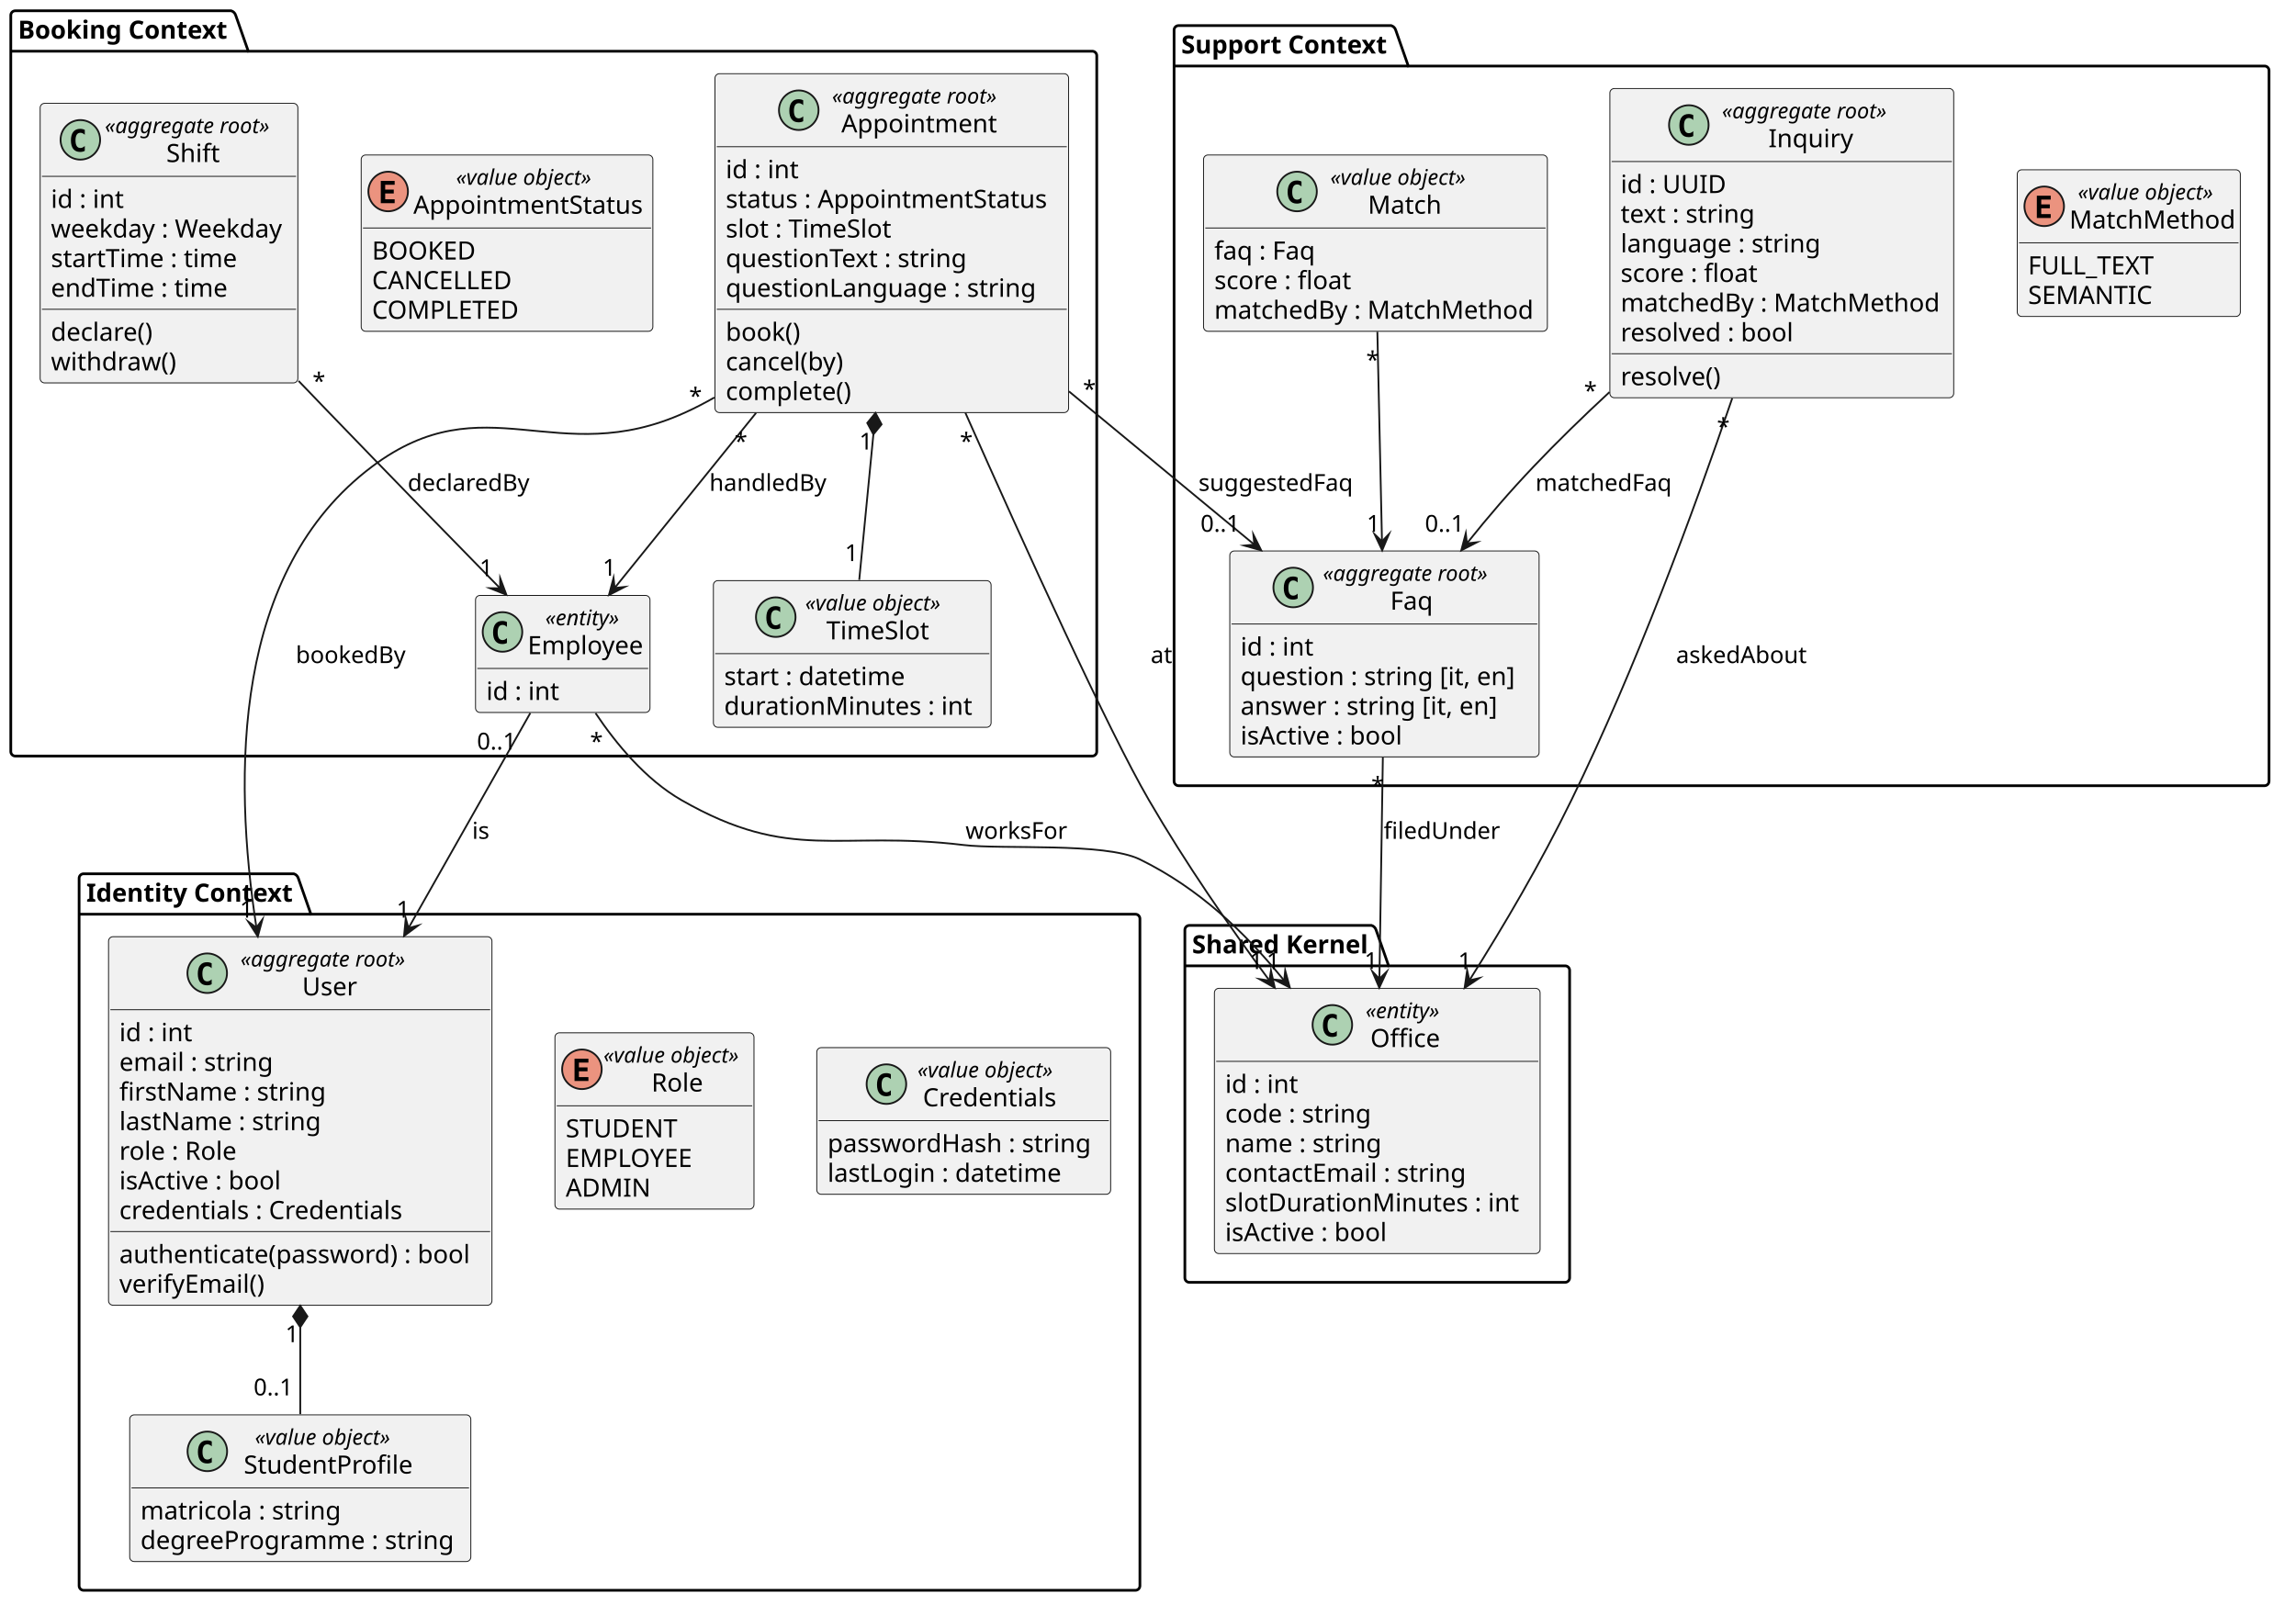
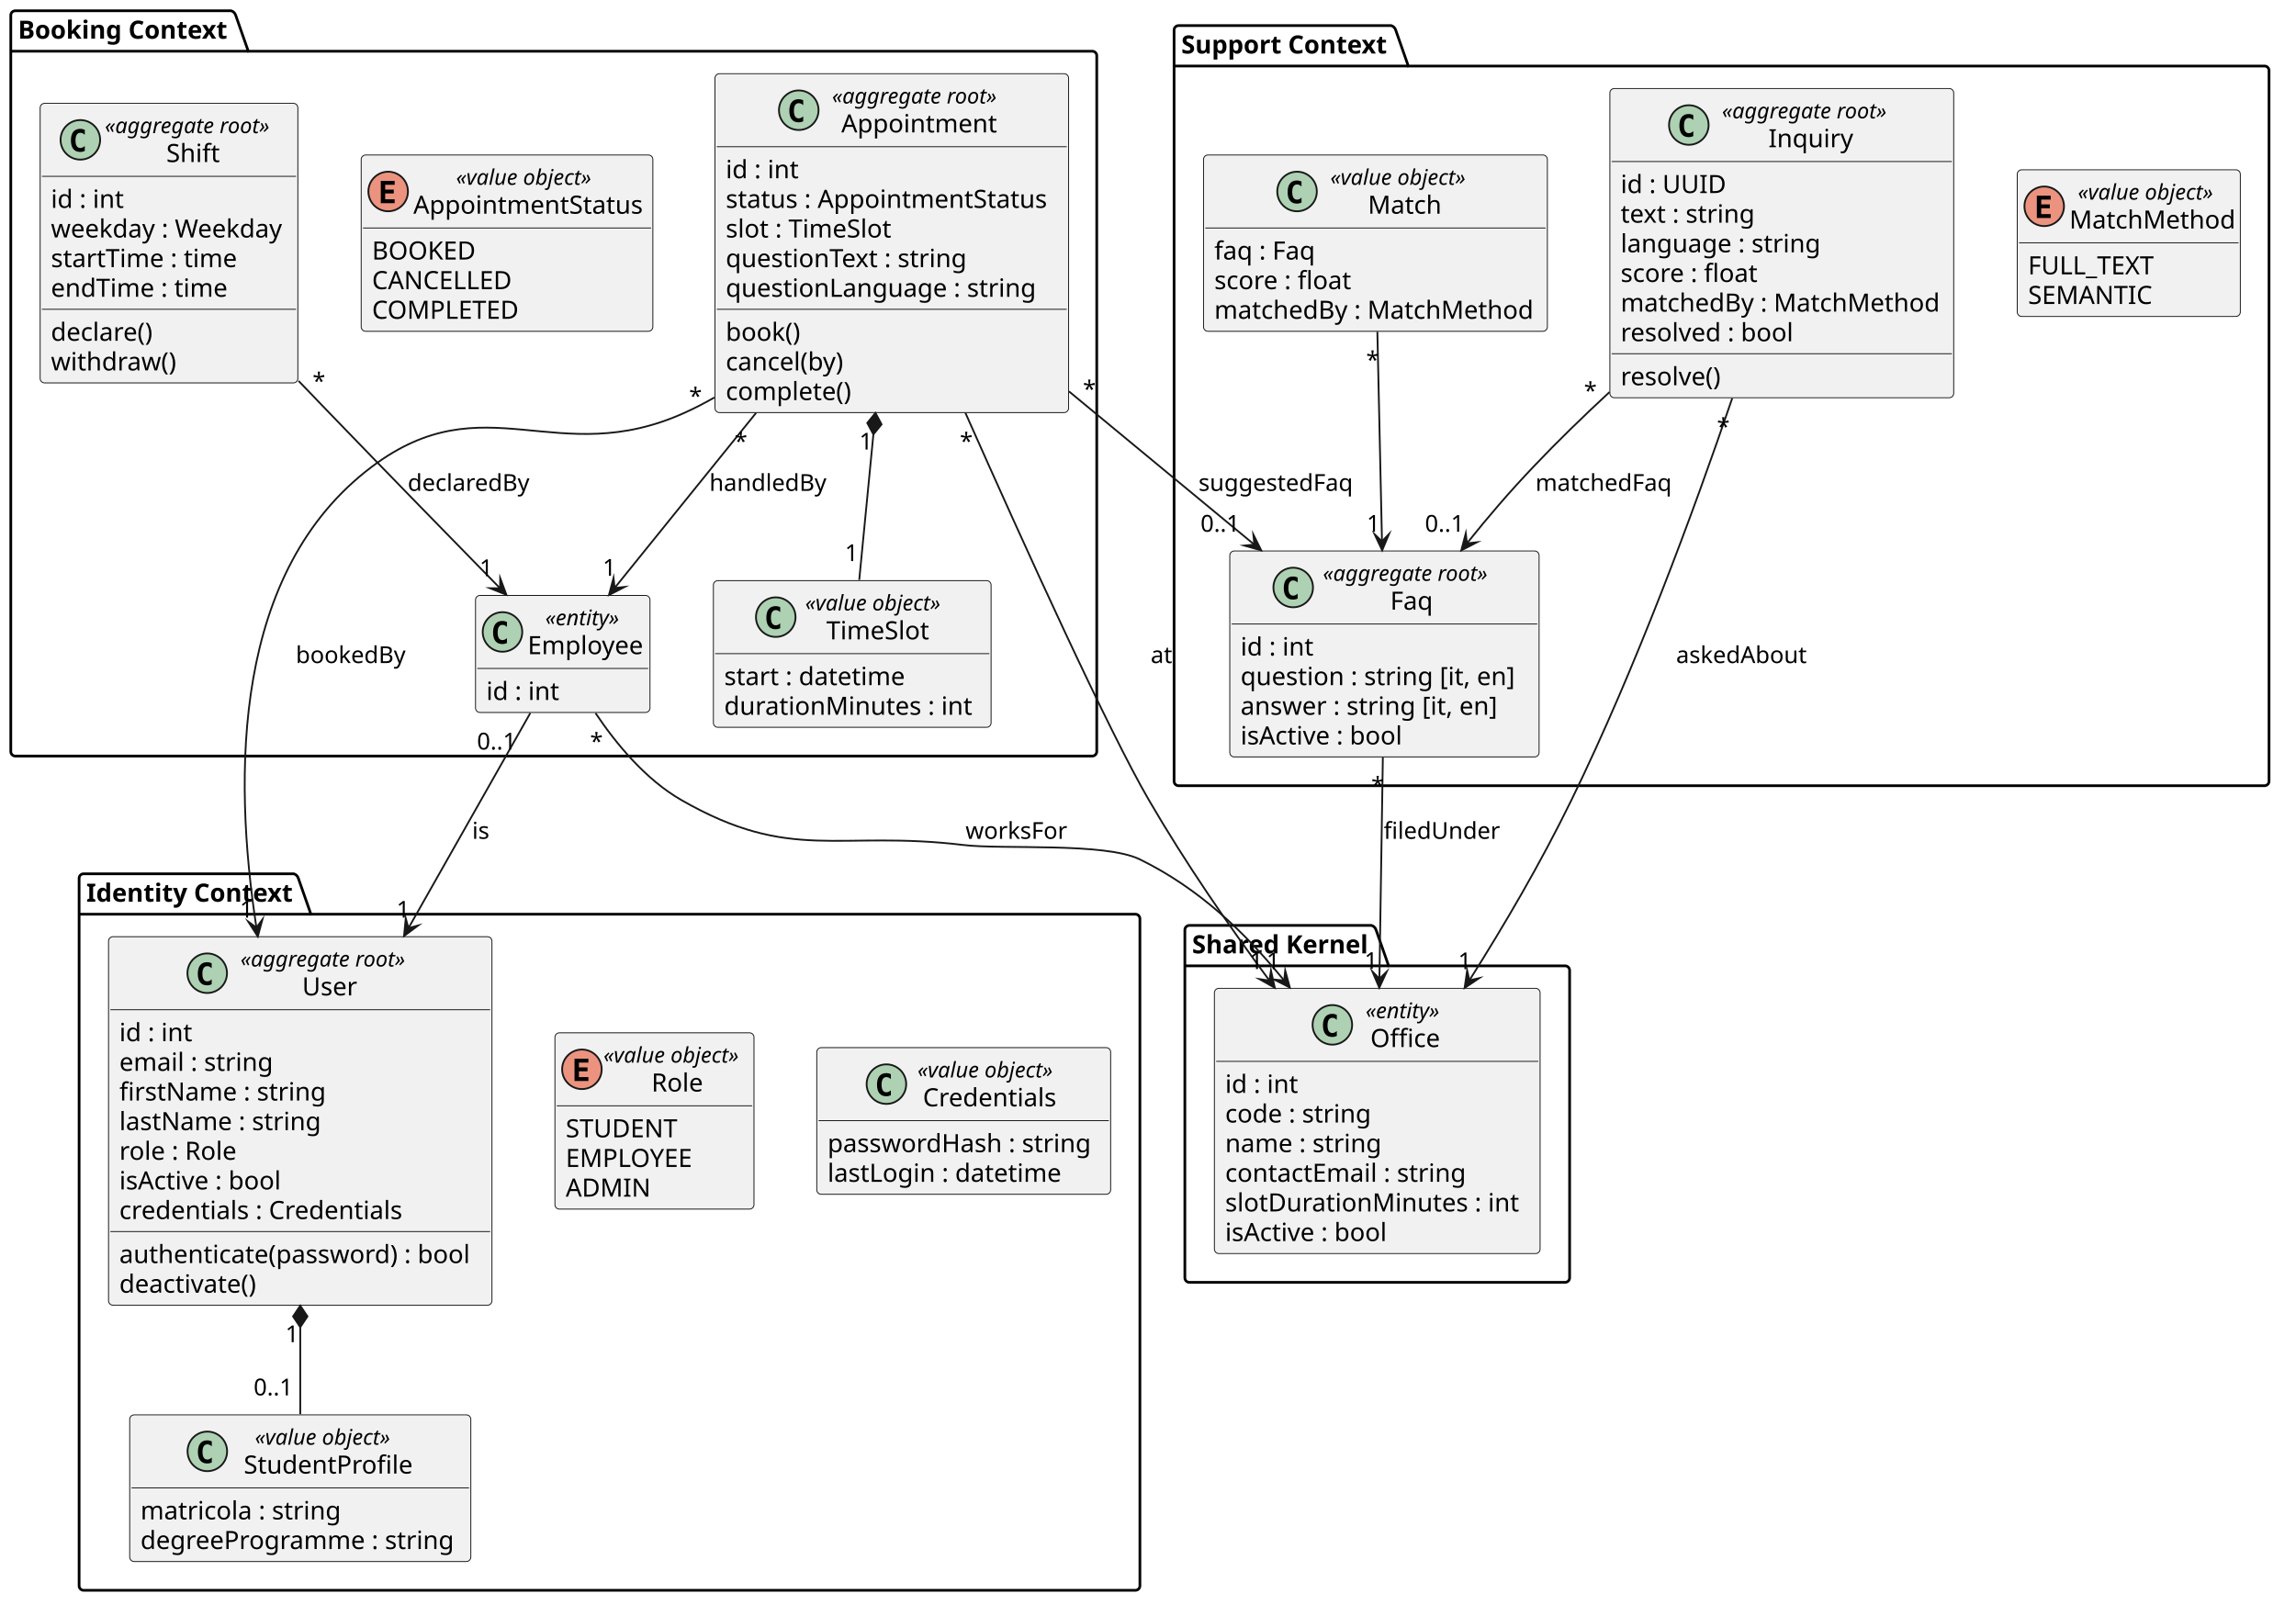
<svg xmlns="http://www.w3.org/2000/svg" version="1.1" data-diagram-type="CLASS" style="width:1277px;height:899px;background:#FFFFFF;" width="1277px" height="899px" viewBox="0 0 1277 899" zoomAndPan="magnify" preserveAspectRatio="none" contentStyleType="text/css">
  <defs />
  <g font-family="sans-serif" lengthAdjust="spacing">
    <g class="cluster" data-qualified-name="Identity Context" id="ent0001" data-source-line="4">
      <path d="M46.5,486.1 L163.424,486.1 A3.75,3.75 0 0 1 165.924,488.6 L172.924,508.588 L631.5,508.588 A2.5,2.5 0 0 1 634,511.088 L634,882.21 A2.5,2.5 0 0 1 631.5,884.71 L46.5,884.71 A2.5,2.5 0 0 1 44,882.21 L44,488.6 A2.5,2.5 0 0 1 46.5,486.1" style="stroke:#000;stroke-width:1.5;" fill="none" />
      <line x1="44" y1="508.588" x2="172.924" y2="508.588" style="stroke:#000;stroke-width:1.5;" />
      <text x="48" y="501.635" fill="#000" font-size="14" textLength="115.924" font-weight="700">Identity Context</text>
    </g>
    <g class="cluster" data-qualified-name="Shared Kernel" id="ent0006" data-source-line="34">
      <path d="M661.5,514.83 L762.838,514.83 A3.75,3.75 0 0 1 765.338,517.33 L772.338,537.318 L870.5,537.318 A2.5,2.5 0 0 1 873,539.818 L873,710.88 A2.5,2.5 0 0 1 870.5,713.38 L661.5,713.38 A2.5,2.5 0 0 1 659,710.88 L659,517.33 A2.5,2.5 0 0 1 661.5,514.83" style="stroke:#000;stroke-width:1.5;" fill="none" />
      <line x1="659" y1="537.318" x2="772.338" y2="537.318" style="stroke:#000;stroke-width:1.5;" />
      <text x="663" y="530.365" fill="#000" font-size="14" textLength="100.338" font-weight="700">Shared Kernel</text>
    </g>
    <g class="cluster" data-qualified-name="Booking Context" id="ent0008" data-source-line="45">
      <path d="M8.5,6 L128.589,6 A3.75,3.75 0 0 1 131.089,8.5 L138.089,28.488 L607.5,28.488 A2.5,2.5 0 0 1 610,30.988 L610,418.11 A2.5,2.5 0 0 1 607.5,420.61 L8.5,420.61 A2.5,2.5 0 0 1 6,418.11 L6,8.5 A2.5,2.5 0 0 1 8.5,6" style="stroke:#000;stroke-width:1.5;" fill="none" />
      <line x1="6" y1="28.488" x2="138.089" y2="28.488" style="stroke:#000;stroke-width:1.5;" />
      <text x="10" y="21.535" fill="#000" font-size="14" textLength="119.089" font-weight="700">Booking Context</text>
    </g>
    <g class="cluster" data-qualified-name="Support Context" id="ent0014" data-source-line="82">
      <path d="M655.5,14.24 L773.771,14.24 A3.75,3.75 0 0 1 776.271,16.74 L783.271,36.728 L1259.5,36.728 A2.5,2.5 0 0 1 1262,39.228 L1262,434.6 A2.5,2.5 0 0 1 1259.5,437.1 L655.5,437.1 A2.5,2.5 0 0 1 653,434.6 L653,16.74 A2.5,2.5 0 0 1 655.5,14.24" style="stroke:#000;stroke-width:1.5;" fill="none" />
      <line x1="653" y1="36.728" x2="783.271" y2="36.728" style="stroke:#000;stroke-width:1.5;" />
      <text x="657" y="29.775" fill="#000" font-size="14" textLength="117.271" font-weight="700">Support Context</text>
    </g>
    <g class="entity" data-qualified-name="Identity Context.User" id="ent0002" data-source-line="5">
      <rect x="60.37" y="521.1" width="213.25" height="205.016" fill="#F1F1F1" style="stroke:#181818;stroke-width:0.5;" rx="2.5" ry="2.5" />
      <ellipse cx="115.254" cy="541.411" rx="11" ry="11" fill="#ADD1B2" style="stroke:#181818;stroke-width:1;" />
      <path d="M117.727,547.554 Q117.146,547.852 116.507,548.002 Q115.868,548.151 115.162,548.151 Q112.655,548.151 111.335,546.499 Q110.016,544.848 110.016,541.726 Q110.016,538.597 111.335,536.945 Q112.655,535.293 115.162,535.293 Q115.868,535.293 116.515,535.443 Q117.162,535.592 117.727,535.891 L117.727,538.614 Q117.096,538.033 116.503,537.763 Q115.909,537.493 115.278,537.493 Q113.933,537.493 113.249,538.56 Q112.564,539.626 112.564,541.726 Q112.564,543.818 113.249,544.885 Q113.933,545.952 115.278,545.952 Q115.909,545.952 116.503,545.682 Q117.096,545.412 117.727,544.831 Z " fill="#000" />
      <text x="133.754" y="537.702" fill="#000" font-size="12" textLength="98.982" font-style="italic">«aggregate root»</text>
      <text x="168.062" y="553.768" fill="#000" font-size="14" textLength="30.365">User</text>
      <line x1="61.37" y1="561.721" x2="272.62" y2="561.721" style="stroke:#181818;stroke-width:0.5;" />
      <text x="66.37" y="579.256" fill="#000" font-size="14" textLength="44.119">id : int</text>
      <text x="66.37" y="595.745" fill="#000" font-size="14" textLength="89.551">email : string</text>
      <text x="66.37" y="612.233" fill="#000" font-size="14" textLength="119.096">firstName : string</text>
      <text x="66.37" y="628.721" fill="#000" font-size="14" textLength="115.951">lastName : string</text>
      <text x="66.37" y="645.209" fill="#000" font-size="14" textLength="68.763">role : Role</text>
      <text x="66.37" y="661.698" fill="#000" font-size="14" textLength="95.689">isActive : bool</text>
      <text x="66.37" y="678.186" fill="#000" font-size="14" textLength="164.199">credentials : Credentials</text>
      <line x1="61.37" y1="685.139" x2="272.62" y2="685.139" style="stroke:#181818;stroke-width:0.5;" />
      <text x="66.37" y="702.674" fill="#000" font-size="14" textLength="201.25">authenticate(password) : bool</text>
-       <text x="66.37" y="719.163" fill="#000" font-size="14" textLength="82.872">verifyEmail()</text>
+       <text x="66.37" y="719.163" fill="#000" font-size="14" textLength="77.916">deactivate()</text>
    </g>
    <g class="entity" data-qualified-name="Identity Context.Role" id="ent0003" data-source-line="17">
      <rect x="308.65" y="574.56" width="110.705" height="98.086" fill="#F1F1F1" style="stroke:#181818;stroke-width:0.5;" rx="2.5" ry="2.5" />
      <ellipse cx="323.65" cy="594.871" rx="11" ry="11" fill="#EB937F" style="stroke:#181818;stroke-width:1;" />
      <path d="M327.264,601.371 L319.545,601.371 L319.545,588.977 L327.264,588.977 L327.264,591.136 L321.993,591.136 L321.993,593.809 L326.766,593.809 L326.766,595.967 L321.993,595.967 L321.993,599.212 L327.264,599.212 Z " fill="#000" />
      <text x="335.65" y="591.162" fill="#000" font-size="12" textLength="82.705" font-style="italic">«value object»</text>
      <text x="362.353" y="607.228" fill="#000" font-size="14" textLength="29.299">Role</text>
      <line x1="309.65" y1="615.181" x2="418.355" y2="615.181" style="stroke:#181818;stroke-width:0.5;" />
      <text x="314.65" y="632.716" fill="#000" font-size="14" textLength="63.362">STUDENT</text>
      <text x="314.65" y="649.205" fill="#000" font-size="14" textLength="69.624">EMPLOYEE</text>
      <text x="314.65" y="665.693" fill="#000" font-size="14" textLength="46.58">ADMIN</text>
    </g>
    <g class="entity" data-qualified-name="Identity Context.Credentials" id="ent0004" data-source-line="23">
      <rect x="454.28" y="582.81" width="163.443" height="81.598" fill="#F1F1F1" style="stroke:#181818;stroke-width:0.5;" rx="2.5" ry="2.5" />
      <ellipse cx="493.012" cy="603.121" rx="11" ry="11" fill="#ADD1B2" style="stroke:#181818;stroke-width:1;" />
      <path d="M495.485,609.264 Q494.904,609.562 494.265,609.712 Q493.626,609.861 492.92,609.861 Q490.414,609.861 489.094,608.209 Q487.774,606.558 487.774,603.436 Q487.774,600.307 489.094,598.655 Q490.414,597.003 492.92,597.003 Q493.626,597.003 494.273,597.153 Q494.921,597.302 495.485,597.601 L495.485,600.324 Q494.855,599.743 494.261,599.473 Q493.667,599.203 493.037,599.203 Q491.692,599.203 491.007,600.27 Q490.322,601.336 490.322,603.436 Q490.322,605.528 491.007,606.595 Q491.692,607.662 493.037,607.662 Q493.667,607.662 494.261,607.392 Q494.855,607.122 495.485,606.541 Z " fill="#000" />
      <text x="510.286" y="599.412" fill="#000" font-size="12" textLength="82.705" font-style="italic">«value object»</text>
      <text x="513.282" y="615.478" fill="#000" font-size="14" textLength="76.713">Credentials</text>
      <line x1="455.28" y1="623.431" x2="616.723" y2="623.431" style="stroke:#181818;stroke-width:0.5;" />
      <text x="460.28" y="640.966" fill="#000" font-size="14" textLength="151.443">passwordHash : string</text>
      <text x="460.28" y="657.455" fill="#000" font-size="14" textLength="134.702">lastLogin : datetime</text>
    </g>
    <g class="entity" data-qualified-name="Identity Context.StudentProfile" id="ent0005" data-source-line="28">
      <rect x="72.14" y="787.11" width="189.721" height="81.598" fill="#F1F1F1" style="stroke:#181818;stroke-width:0.5;" rx="2.5" ry="2.5" />
      <ellipse cx="115.316" cy="807.421" rx="11" ry="11" fill="#ADD1B2" style="stroke:#181818;stroke-width:1;" />
      <path d="M117.789,813.564 Q117.208,813.862 116.568,814.012 Q115.929,814.161 115.224,814.161 Q112.717,814.161 111.397,812.509 Q110.077,810.858 110.077,807.736 Q110.077,804.607 111.397,802.955 Q112.717,801.303 115.224,801.303 Q115.929,801.303 116.577,801.453 Q117.224,801.602 117.789,801.901 L117.789,804.624 Q117.158,804.043 116.564,803.773 Q115.971,803.503 115.34,803.503 Q113.995,803.503 113.31,804.57 Q112.626,805.636 112.626,807.736 Q112.626,809.828 113.31,810.895 Q113.995,811.962 115.34,811.962 Q115.971,811.962 116.564,811.692 Q117.158,811.422 117.789,810.841 Z " fill="#000" />
      <text x="141.778" y="803.712" fill="#000" font-size="12" textLength="82.705" font-style="italic">«value object»</text>
      <text x="135.577" y="819.778" fill="#000" font-size="14" textLength="95.108">StudentProfile</text>
      <line x1="73.14" y1="827.731" x2="260.861" y2="827.731" style="stroke:#181818;stroke-width:0.5;" />
      <text x="78.14" y="845.266" fill="#000" font-size="14" textLength="116.218">matricola : string</text>
      <text x="78.14" y="861.755" fill="#000" font-size="14" textLength="177.721">degreeProgramme : string</text>
    </g>
    <g class="entity" data-qualified-name="Shared Kernel.Office" id="ent0007" data-source-line="35">
      <rect x="675.43" y="549.83" width="181.142" height="147.551" fill="#F1F1F1" style="stroke:#181818;stroke-width:0.5;" rx="2.5" ry="2.5" />
      <ellipse cx="741.04" cy="570.141" rx="11" ry="11" fill="#ADD1B2" style="stroke:#181818;stroke-width:1;" />
      <path d="M743.513,576.284 Q742.932,576.582 742.293,576.732 Q741.654,576.881 740.948,576.881 Q738.441,576.881 737.121,575.229 Q735.802,573.578 735.802,570.456 Q735.802,567.327 737.121,565.675 Q738.441,564.023 740.948,564.023 Q741.654,564.023 742.301,564.173 Q742.949,564.322 743.513,564.621 L743.513,567.344 Q742.882,566.763 742.289,566.493 Q741.695,566.223 741.064,566.223 Q739.72,566.223 739.035,567.29 Q738.35,568.356 738.35,570.456 Q738.35,572.548 739.035,573.615 Q739.72,574.682 741.064,574.682 Q741.695,574.682 742.289,574.412 Q742.882,574.142 743.513,573.561 Z " fill="#000" />
      <text x="759.54" y="566.432" fill="#000" font-size="12" textLength="45.422" font-style="italic">«entity»</text>
      <text x="762.157" y="582.498" fill="#000" font-size="14" textLength="40.188">Office</text>
      <line x1="676.43" y1="590.451" x2="855.572" y2="590.451" style="stroke:#181818;stroke-width:0.5;" />
      <text x="681.43" y="607.986" fill="#000" font-size="14" textLength="44.119">id : int</text>
      <text x="681.43" y="624.475" fill="#000" font-size="14" textLength="85.237">code : string</text>
      <text x="681.43" y="640.963" fill="#000" font-size="14" textLength="90.146">name : string</text>
      <text x="681.43" y="657.451" fill="#000" font-size="14" textLength="139.173">contactEmail : string</text>
      <text x="681.43" y="673.939" fill="#000" font-size="14" textLength="169.142">slotDurationMinutes : int</text>
      <text x="681.43" y="690.428" fill="#000" font-size="14" textLength="95.689">isActive : bool</text>
    </g>
    <g class="entity" data-qualified-name="Booking Context.Appointment" id="ent0009" data-source-line="46">
      <rect x="397.66" y="41" width="196.673" height="188.527" fill="#F1F1F1" style="stroke:#181818;stroke-width:0.5;" rx="2.5" ry="2.5" />
      <ellipse cx="444.255" cy="61.311" rx="11" ry="11" fill="#ADD1B2" style="stroke:#181818;stroke-width:1;" />
      <path d="M446.728,67.454 Q446.147,67.752 445.508,67.902 Q444.869,68.051 444.163,68.051 Q441.657,68.051 440.337,66.399 Q439.017,64.748 439.017,61.626 Q439.017,58.497 440.337,56.845 Q441.657,55.193 444.163,55.193 Q444.869,55.193 445.516,55.343 Q446.164,55.492 446.728,55.791 L446.728,58.514 Q446.098,57.933 445.504,57.663 Q444.91,57.393 444.28,57.393 Q442.935,57.393 442.25,58.46 Q441.565,59.526 441.565,61.626 Q441.565,63.718 442.25,64.785 Q442.935,65.852 444.28,65.852 Q444.91,65.852 445.504,65.582 Q446.098,65.312 446.728,64.731 Z " fill="#000" />
      <text x="462.755" y="57.602" fill="#000" font-size="12" textLength="98.982" font-style="italic">«aggregate root»</text>
      <text x="467.922" y="73.668" fill="#000" font-size="14" textLength="88.648">Appointment</text>
      <line x1="398.66" y1="81.621" x2="593.333" y2="81.621" style="stroke:#181818;stroke-width:0.5;" />
      <text x="403.66" y="99.156" fill="#000" font-size="14" textLength="44.119">id : int</text>
      <text x="403.66" y="115.645" fill="#000" font-size="14" textLength="184.673">status : AppointmentStatus</text>
      <text x="403.66" y="132.133" fill="#000" font-size="14" textLength="97.501">slot : TimeSlot</text>
      <text x="403.66" y="148.621" fill="#000" font-size="14" textLength="142.338">questionText : string</text>
      <text x="403.66" y="165.109" fill="#000" font-size="14" textLength="177.427">questionLanguage : string</text>
      <line x1="398.66" y1="172.063" x2="593.333" y2="172.063" style="stroke:#181818;stroke-width:0.5;" />
      <text x="403.66" y="189.598" fill="#000" font-size="14" textLength="43.299">book()</text>
      <text x="403.66" y="206.086" fill="#000" font-size="14" textLength="67.84">cancel(by)</text>
      <text x="403.66" y="222.574" fill="#000" font-size="14" textLength="71.641">complete()</text>
    </g>
    <g class="entity" data-qualified-name="Booking Context.TimeSlot" id="ent0010" data-source-line="57">
      <rect x="396.78" y="323.01" width="154.447" height="81.598" fill="#F1F1F1" style="stroke:#181818;stroke-width:0.5;" rx="2.5" ry="2.5" />
      <ellipse cx="431.464" cy="343.321" rx="11" ry="11" fill="#ADD1B2" style="stroke:#181818;stroke-width:1;" />
      <path d="M433.937,349.464 Q433.356,349.762 432.717,349.912 Q432.078,350.061 431.372,350.061 Q428.865,350.061 427.546,348.409 Q426.226,346.758 426.226,343.636 Q426.226,340.507 427.546,338.855 Q428.865,337.203 431.372,337.203 Q432.078,337.203 432.725,337.353 Q433.373,337.502 433.937,337.801 L433.937,340.524 Q433.306,339.943 432.713,339.673 Q432.119,339.403 431.488,339.403 Q430.144,339.403 429.459,340.47 Q428.774,341.536 428.774,343.636 Q428.774,345.728 429.459,346.795 Q430.144,347.862 431.488,347.862 Q432.119,347.862 432.713,347.592 Q433.306,347.322 433.937,346.741 Z " fill="#000" />
      <text x="447.838" y="339.612" fill="#000" font-size="12" textLength="82.705" font-style="italic">«value object»</text>
      <text x="459.595" y="355.678" fill="#000" font-size="14" textLength="59.192">TimeSlot</text>
      <line x1="397.78" y1="363.631" x2="550.227" y2="363.631" style="stroke:#181818;stroke-width:0.5;" />
      <text x="402.78" y="381.166" fill="#000" font-size="14" textLength="104.091">start : datetime</text>
      <text x="402.78" y="397.655" fill="#000" font-size="14" textLength="142.447">durationMinutes : int</text>
    </g>
    <g class="entity" data-qualified-name="Booking Context.AppointmentStatus" id="ent0011" data-source-line="62">
      <rect x="200.89" y="86.22" width="162.218" height="98.086" fill="#F1F1F1" style="stroke:#181818;stroke-width:0.5;" rx="2.5" ry="2.5" />
      <ellipse cx="215.89" cy="106.531" rx="11" ry="11" fill="#EB937F" style="stroke:#181818;stroke-width:1;" />
      <path d="M219.504,113.031 L211.785,113.031 L211.785,100.637 L219.504,100.637 L219.504,102.796 L214.233,102.796 L214.233,105.469 L219.006,105.469 L219.006,107.627 L214.233,107.627 L214.233,110.872 L219.504,110.872 Z " fill="#000" />
      <text x="253.646" y="102.822" fill="#000" font-size="12" textLength="82.705" font-style="italic">«value object»</text>
      <text x="229.89" y="118.888" fill="#000" font-size="14" textLength="130.218">AppointmentStatus</text>
      <line x1="201.89" y1="126.841" x2="362.108" y2="126.841" style="stroke:#181818;stroke-width:0.5;" />
      <text x="206.89" y="144.376" fill="#000" font-size="14" textLength="57.019">BOOKED</text>
      <text x="206.89" y="160.865" fill="#000" font-size="14" textLength="79.967">CANCELLED</text>
      <text x="206.89" y="177.353" fill="#000" font-size="14" textLength="82.339">COMPLETED</text>
    </g>
    <g class="entity" data-qualified-name="Booking Context.Employee" id="ent0012" data-source-line="68">
      <rect x="264.48" y="331.25" width="97.03" height="65.109" fill="#F1F1F1" style="stroke:#181818;stroke-width:0.5;" rx="2.5" ry="2.5" />
      <ellipse cx="279.48" cy="351.561" rx="11" ry="11" fill="#ADD1B2" style="stroke:#181818;stroke-width:1;" />
      <path d="M281.953,357.704 Q281.372,358.002 280.733,358.152 Q280.094,358.301 279.388,358.301 Q276.881,358.301 275.562,356.649 Q274.242,354.998 274.242,351.876 Q274.242,348.747 275.562,347.095 Q276.881,345.443 279.388,345.443 Q280.094,345.443 280.741,345.593 Q281.389,345.742 281.953,346.041 L281.953,348.764 Q281.322,348.183 280.729,347.913 Q280.135,347.643 279.504,347.643 Q278.16,347.643 277.475,348.71 Q276.79,349.776 276.79,351.876 Q276.79,353.968 277.475,355.035 Q278.16,356.102 279.504,356.102 Q280.135,356.102 280.729,355.832 Q281.322,355.562 281.953,354.981 Z " fill="#000" />
      <text x="303.284" y="347.852" fill="#000" font-size="12" textLength="45.422" font-style="italic">«entity»</text>
      <text x="293.48" y="363.918" fill="#000" font-size="14" textLength="65.03">Employee</text>
      <line x1="265.48" y1="371.871" x2="360.51" y2="371.871" style="stroke:#181818;stroke-width:0.5;" />
      <text x="270.48" y="389.406" fill="#000" font-size="14" textLength="44.119">id : int</text>
    </g>
    <g class="entity" data-qualified-name="Booking Context.Shift" id="ent0013" data-source-line="72">
      <rect x="22.33" y="57.48" width="143.332" height="155.551" fill="#F1F1F1" style="stroke:#181818;stroke-width:0.5;" rx="2.5" ry="2.5" />
      <ellipse cx="44.687" cy="77.791" rx="11" ry="11" fill="#ADD1B2" style="stroke:#181818;stroke-width:1;" />
      <path d="M47.16,83.934 Q46.579,84.232 45.94,84.382 Q45.301,84.531 44.596,84.531 Q42.089,84.531 40.769,82.879 Q39.449,81.228 39.449,78.106 Q39.449,74.977 40.769,73.325 Q42.089,71.673 44.596,71.673 Q45.301,71.673 45.949,71.823 Q46.596,71.972 47.16,72.271 L47.16,74.994 Q46.53,74.413 45.936,74.143 Q45.343,73.873 44.712,73.873 Q43.367,73.873 42.682,74.94 Q41.997,76.006 41.997,78.106 Q41.997,80.198 42.682,81.265 Q43.367,82.332 44.712,82.332 Q45.343,82.332 45.936,82.062 Q46.53,81.792 47.16,81.211 Z " fill="#000" />
      <text x="58.322" y="74.082" fill="#000" font-size="12" textLength="98.982" font-style="italic">«aggregate root»</text>
      <text x="92.484" y="90.148" fill="#000" font-size="14" textLength="30.659">Shift</text>
      <line x1="23.33" y1="98.101" x2="164.662" y2="98.101" style="stroke:#181818;stroke-width:0.5;" />
      <text x="28.33" y="115.636" fill="#000" font-size="14" textLength="44.119">id : int</text>
      <text x="28.33" y="132.125" fill="#000" font-size="14" textLength="131.332">weekday : Weekday</text>
      <text x="28.33" y="148.613" fill="#000" font-size="14" textLength="108.281">startTime : time</text>
      <text x="28.33" y="165.101" fill="#000" font-size="14" textLength="102.512">endTime : time</text>
      <line x1="23.33" y1="172.054" x2="164.662" y2="172.054" style="stroke:#181818;stroke-width:0.5;" />
      <text x="28.33" y="189.589" fill="#000" font-size="14" textLength="58.194">declare()</text>
      <text x="28.33" y="206.078" fill="#000" font-size="14" textLength="70.923">withdraw()</text>
    </g>
    <g class="entity" data-qualified-name="Support Context.Faq" id="ent0015" data-source-line="83">
      <rect x="683.99" y="306.52" width="172.029" height="114.574" fill="#F1F1F1" style="stroke:#181818;stroke-width:0.5;" rx="2.5" ry="2.5" />
      <ellipse cx="719.261" cy="326.831" rx="11" ry="11" fill="#ADD1B2" style="stroke:#181818;stroke-width:1;" />
      <path d="M721.734,332.974 Q721.153,333.272 720.514,333.422 Q719.875,333.571 719.169,333.571 Q716.662,333.571 715.343,331.919 Q714.023,330.268 714.023,327.146 Q714.023,324.017 715.343,322.365 Q716.662,320.713 719.169,320.713 Q719.875,320.713 720.522,320.863 Q721.17,321.012 721.734,321.311 L721.734,324.034 Q721.103,323.453 720.51,323.183 Q719.916,322.913 719.286,322.913 Q717.941,322.913 717.256,323.98 Q716.571,325.046 716.571,327.146 Q716.571,329.238 717.256,330.305 Q717.941,331.372 719.286,331.372 Q719.916,331.372 720.51,331.102 Q721.103,330.832 721.734,330.251 Z " fill="#000" />
      <text x="735.766" y="323.122" fill="#000" font-size="12" textLength="98.982" font-style="italic">«aggregate root»</text>
      <text x="773.233" y="339.188" fill="#000" font-size="14" textLength="24.049">Faq</text>
      <line x1="684.99" y1="347.141" x2="855.019" y2="347.141" style="stroke:#181818;stroke-width:0.5;" />
      <text x="689.99" y="364.676" fill="#000" font-size="14" textLength="44.119">id : int</text>
      <text x="689.99" y="381.165" fill="#000" font-size="14" textLength="160.029">question : string [it, en]</text>
      <text x="689.99" y="397.653" fill="#000" font-size="14" textLength="148.894">answer : string [it, en]</text>
      <text x="689.99" y="414.141" fill="#000" font-size="14" textLength="95.689">isActive : bool</text>
    </g>
    <g class="entity" data-qualified-name="Support Context.Inquiry" id="ent0016" data-source-line="90">
      <rect x="895.38" y="49.24" width="191.245" height="172.039" fill="#F1F1F1" style="stroke:#181818;stroke-width:0.5;" rx="2.5" ry="2.5" />
      <ellipse cx="939.298" cy="69.551" rx="11" ry="11" fill="#ADD1B2" style="stroke:#181818;stroke-width:1;" />
      <path d="M941.771,75.694 Q941.19,75.992 940.551,76.142 Q939.912,76.291 939.206,76.291 Q936.7,76.291 935.38,74.639 Q934.06,72.988 934.06,69.866 Q934.06,66.737 935.38,65.085 Q936.7,63.433 939.206,63.433 Q939.912,63.433 940.559,63.583 Q941.207,63.732 941.771,64.031 L941.771,66.754 Q941.14,66.173 940.547,65.903 Q939.953,65.633 939.323,65.633 Q937.978,65.633 937.293,66.7 Q936.608,67.766 936.608,69.866 Q936.608,71.958 937.293,73.025 Q937.978,74.092 939.323,74.092 Q939.953,74.092 940.547,73.822 Q941.14,73.552 941.771,72.971 Z " fill="#000" />
      <text x="957.724" y="65.842" fill="#000" font-size="12" textLength="98.982" font-style="italic">«aggregate root»</text>
      <text x="983.56" y="81.908" fill="#000" font-size="14" textLength="47.312">Inquiry</text>
      <line x1="896.38" y1="89.861" x2="1085.625" y2="89.861" style="stroke:#181818;stroke-width:0.5;" />
      <text x="901.38" y="107.396" fill="#000" font-size="14" textLength="60.067">id : UUID</text>
      <text x="901.38" y="123.885" fill="#000" font-size="14" textLength="79.714">text : string</text>
      <text x="901.38" y="140.373" fill="#000" font-size="14" textLength="115.001">language : string</text>
      <text x="901.38" y="156.861" fill="#000" font-size="14" textLength="80.486">score : float</text>
      <text x="901.38" y="173.349" fill="#000" font-size="14" textLength="179.245">matchedBy : MatchMethod</text>
      <text x="901.38" y="189.838" fill="#000" font-size="14" textLength="100.516">resolved : bool</text>
      <line x1="896.38" y1="196.791" x2="1085.625" y2="196.791" style="stroke:#181818;stroke-width:0.5;" />
      <text x="901.38" y="214.326" fill="#000" font-size="14" textLength="57.463">resolve()</text>
    </g>
    <g class="entity" data-qualified-name="Support Context.Match" id="ent0017" data-source-line="100">
      <rect x="669.38" y="86.22" width="191.245" height="98.086" fill="#F1F1F1" style="stroke:#181818;stroke-width:0.5;" rx="2.5" ry="2.5" />
      <ellipse cx="721.4" cy="106.531" rx="11" ry="11" fill="#ADD1B2" style="stroke:#181818;stroke-width:1;" />
      <path d="M723.873,112.674 Q723.292,112.972 722.653,113.122 Q722.014,113.271 721.308,113.271 Q718.801,113.271 717.482,111.619 Q716.162,109.968 716.162,106.846 Q716.162,103.717 717.482,102.065 Q718.801,100.413 721.308,100.413 Q722.014,100.413 722.661,100.563 Q723.309,100.712 723.873,101.011 L723.873,103.734 Q723.242,103.153 722.649,102.883 Q722.055,102.613 721.424,102.613 Q720.08,102.613 719.395,103.68 Q718.71,104.746 718.71,106.846 Q718.71,108.938 719.395,110.005 Q720.08,111.072 721.424,111.072 Q722.055,111.072 722.649,110.802 Q723.242,110.532 723.873,109.951 Z " fill="#000" />
      <text x="739.9" y="102.822" fill="#000" font-size="12" textLength="82.705" font-style="italic">«value object»</text>
      <text x="760.81" y="118.888" fill="#000" font-size="14" textLength="40.886">Match</text>
      <line x1="670.38" y1="126.841" x2="859.625" y2="126.841" style="stroke:#181818;stroke-width:0.5;" />
      <text x="675.38" y="144.376" fill="#000" font-size="14" textLength="59.028">faq : Faq</text>
      <text x="675.38" y="160.865" fill="#000" font-size="14" textLength="80.486">score : float</text>
      <text x="675.38" y="177.353" fill="#000" font-size="14" textLength="179.245">matchedBy : MatchMethod</text>
    </g>
    <g class="entity" data-qualified-name="Support Context.MatchMethod" id="ent0018" data-source-line="106">
      <rect x="1121.96" y="94.46" width="124.08" height="81.598" fill="#F1F1F1" style="stroke:#181818;stroke-width:0.5;" rx="2.5" ry="2.5" />
      <ellipse cx="1136.96" cy="114.771" rx="11" ry="11" fill="#EB937F" style="stroke:#181818;stroke-width:1;" />
      <path d="M1140.574,121.271 L1132.855,121.271 L1132.855,108.877 L1140.574,108.877 L1140.574,111.036 L1135.303,111.036 L1135.303,113.709 L1140.076,113.709 L1140.076,115.867 L1135.303,115.867 L1135.303,119.112 L1140.574,119.112 Z " fill="#000" />
      <text x="1155.648" y="111.062" fill="#000" font-size="12" textLength="82.705" font-style="italic">«value object»</text>
      <text x="1150.96" y="127.128" fill="#000" font-size="14" textLength="92.08">MatchMethod</text>
      <line x1="1122.96" y1="135.081" x2="1245.04" y2="135.081" style="stroke:#181818;stroke-width:0.5;" />
      <text x="1127.96" y="152.616" fill="#000" font-size="14" textLength="73.192">FULL_TEXT</text>
      <text x="1127.96" y="169.105" fill="#000" font-size="14" textLength="69.761">SEMANTIC</text>
    </g>
    <g class="link" data-entity-1="ent0002" data-entity-2="ent0005" id="lnk19" data-source-line="112" data-link-type="composition">
      <path d="M167,738.35 C167,759.8 167,769.22 167,786.74" style="stroke:#181818;stroke-width:1;" fill="none" id="User-backto-StudentProfile" codeLine="112" />
      <polygon points="167,726.35,163,732.35,167,738.35,171,732.35,167,726.35" fill="#181818" style="stroke:#181818;stroke-width:1;stroke-linejoin:miter;stroke-miterlimit:10;" />
      <text x="158.727" y="746.681" fill="#000" font-size="13">1</text>
      <text x="141.068" y="776.273" fill="#000" font-size="13" textLength="24.667">0..1</text>
    </g>
    <g class="link" data-entity-1="ent0009" data-entity-2="ent0010" id="lnk20" data-source-line="113" data-link-type="composition">
      <path d="M485.764,241.654 C482.624,274.084 480.41,296.79 477.9,322.61" style="stroke:#181818;stroke-width:1;" fill="none" id="Appointment-backto-TimeSlot" codeLine="113" />
      <polygon points="486.92,229.71,482.36,235.297,485.764,241.654,490.323,236.068,486.92,229.71" fill="#181818" style="stroke:#181818;stroke-width:1;stroke-linejoin:miter;stroke-miterlimit:10;" />
      <text x="477.927" y="250.096" fill="#000" font-size="13">1</text>
      <text x="469.901" y="312.138" fill="#000" font-size="13">1</text>
    </g>
    <g class="link" data-entity-1="ent0009" data-entity-2="ent0007" id="lnk21" data-source-line="114" data-link-type="dependency">
      <path d="M536.94,229.67 C570.68,305.69 616.51,406.48 639,445.1 C659.78,480.79 682.916,514.251 706.056,545.521" style="stroke:#181818;stroke-width:1;" fill="none" id="Appointment-to-Office" codeLine="114" />
      <polygon points="709.03,549.54,706.892,539.926,706.056,545.521,700.461,544.685,709.03,549.54" fill="#181818" style="stroke:#181818;stroke-width:1;stroke-linejoin:miter;stroke-miterlimit:10;" />
      <text x="640" y="368.878" fill="#000" font-size="13" textLength="12.042">at</text>
      <text x="533.855" y="250.052" fill="#000" font-size="13">*</text>
      <text x="695.039" y="539.095" fill="#000" font-size="13">1</text>
    </g>
    <g class="link" data-entity-1="ent0009" data-entity-2="ent0002" id="lnk22" data-source-line="115" data-link-type="dependency">
      <path d="M397.34,221.13 C391.96,224.2 386.5,227.03 381,229.52 C309.54,261.96 269.79,212.46 207,259.52 C129.62,317.53 129.472,430.328 142.622,516.048" style="stroke:#181818;stroke-width:1;" fill="none" id="Appointment-to-User" codeLine="115" />
      <polygon points="143.38,520.99,145.969,511.488,142.622,516.048,138.062,512.701,143.38,520.99" fill="#181818" style="stroke:#181818;stroke-width:1;stroke-linejoin:miter;stroke-miterlimit:10;" />
      <text x="164.53" y="368.878" fill="#000" font-size="13" textLength="61.445">bookedBy</text>
      <text x="383.25" y="224.956" fill="#000" font-size="13">*</text>
      <text x="133.36" y="510.483" fill="#000" font-size="13">1</text>
    </g>
    <g class="link" data-entity-1="ent0009" data-entity-2="ent0012" id="lnk23" data-source-line="116" data-link-type="dependency">
      <path d="M420.51,229.71 C391.37,265.79 363.132,300.75 341.842,327.11" style="stroke:#181818;stroke-width:1;" fill="none" id="Appointment-to-Employee" codeLine="116" />
      <polygon points="338.7,331,347.467,326.512,341.842,327.11,341.243,321.485,338.7,331" fill="#181818" style="stroke:#181818;stroke-width:1;stroke-linejoin:miter;stroke-miterlimit:10;" />
      <text x="394.54" y="273.088" fill="#000" font-size="13" textLength="64.949">handledBy</text>
      <text x="408.511" y="250.096" fill="#000" font-size="13">*</text>
      <text x="335.199" y="320.288" fill="#000" font-size="13">1</text>
    </g>
    <g class="link" data-entity-1="ent0009" data-entity-2="ent0015" id="lnk24" data-source-line="117" data-link-type="dependency">
      <path d="M594.53,217.73 C629.97,247.03 665.297,276.244 697.627,302.974" style="stroke:#181818;stroke-width:1;" fill="none" id="Appointment-to-Faq" codeLine="117" />
      <polygon points="701.48,306.16,697.093,297.342,697.627,302.974,691.995,303.508,701.48,306.16" fill="#181818" style="stroke:#181818;stroke-width:1;stroke-linejoin:miter;stroke-miterlimit:10;" />
      <text x="666.6" y="273.088" fill="#000" font-size="13" textLength="87.395">suggestedFaq</text>
      <text x="602.314" y="221.05" fill="#000" font-size="13">*</text>
      <text x="667.707" y="295.807" fill="#000" font-size="13" textLength="24.667">0..1</text>
    </g>
    <g class="link" data-entity-1="ent0012" data-entity-2="ent0002" id="lnk25" data-source-line="118" data-link-type="dependency">
      <path d="M294.95,396.68 C277.4,427.66 252.264,472.049 227.184,516.339" style="stroke:#181818;stroke-width:1;" fill="none" id="Employee-to-User" codeLine="118" />
      <polygon points="224.72,520.69,232.635,514.829,227.184,516.339,225.674,510.887,224.72,520.69" fill="#181818" style="stroke:#181818;stroke-width:1;stroke-linejoin:miter;stroke-miterlimit:10;" />
      <text x="262.61" y="466.668" fill="#000" font-size="13" textLength="10.385">is</text>
      <text x="265.286" y="416.975" fill="#000" font-size="13" textLength="24.667">0..1</text>
      <text x="220.505" y="510.506" fill="#000" font-size="13">1</text>
    </g>
    <g class="link" data-entity-1="ent0012" data-entity-2="ent0007" id="lnk26" data-source-line="119" data-link-type="dependency">
      <path d="M331.24,396.74 C342.72,413.86 359.12,433.7 379,445.1 C440.31,480.23 465.85,461.66 536,470.1 C557.69,472.71 614.38,468.47 634,478.1 C666.79,494.18 692.165,518.361 714.235,545.501" style="stroke:#181818;stroke-width:1;" fill="none" id="Employee-to-Office" codeLine="119" />
      <polygon points="717.39,549.38,714.815,539.874,714.235,545.501,708.608,544.921,717.39,549.38" fill="#181818" style="stroke:#181818;stroke-width:1;stroke-linejoin:miter;stroke-miterlimit:10;" />
      <text x="537" y="466.668" fill="#000" font-size="13" textLength="57.821">worksFor</text>
      <text x="328.171" y="417.046" fill="#000" font-size="13">*</text>
      <text x="704.386" y="539.174" fill="#000" font-size="13">1</text>
    </g>
    <g class="link" data-entity-1="ent0013" data-entity-2="ent0012" id="lnk27" data-source-line="120" data-link-type="dependency">
      <path d="M166.06,211.91 C171.79,217.88 177.48,223.8 183,229.52 C216.55,264.3 251.752,300.338 278.142,327.288" style="stroke:#181818;stroke-width:1;" fill="none" id="Shift-to-Employee" codeLine="120" />
      <polygon points="281.64,330.86,278.201,321.631,278.142,327.288,272.485,327.228,281.64,330.86" fill="#181818" style="stroke:#181818;stroke-width:1;stroke-linejoin:miter;stroke-miterlimit:10;" />
      <text x="226.76" y="273.088" fill="#000" font-size="13" textLength="68.034">declaredBy</text>
      <text x="173.815" y="216.626" fill="#000" font-size="13">*</text>
      <text x="266.701" y="320.496" fill="#000" font-size="13">1</text>
    </g>
    <g class="link" data-entity-1="ent0015" data-entity-2="ent0007" id="lnk28" data-source-line="121" data-link-type="dependency">
      <path d="M769.12,421.38 C768.54,459.03 767.849,503.851 767.209,544.491" style="stroke:#181818;stroke-width:1;" fill="none" id="Faq-to-Office" codeLine="121" />
      <polygon points="767.13,549.49,771.271,540.554,767.209,544.491,763.272,540.428,767.13,549.49" fill="#181818" style="stroke:#181818;stroke-width:1;stroke-linejoin:miter;stroke-miterlimit:10;" />
      <text x="769.59" y="466.668" fill="#000" font-size="13" textLength="65.54">filedUnder</text>
      <text x="762.686" y="441.49" fill="#000" font-size="13">*</text>
      <text x="758.858" y="539.04" fill="#000" font-size="13">1</text>
    </g>
    <g class="link" data-entity-1="ent0016" data-entity-2="ent0007" id="lnk29" data-source-line="122" data-link-type="dependency">
      <path d="M963.43,221.59 C941.94,284.61 909.8,371.81 874,445.1 C856.66,480.59 837.067,513.971 817.257,545.381" style="stroke:#181818;stroke-width:1;" fill="none" id="Inquiry-to-Office" codeLine="122" />
      <polygon points="814.59,549.61,822.774,544.131,817.257,545.381,816.008,539.864,814.59,549.61" fill="#181818" style="stroke:#181818;stroke-width:1;stroke-linejoin:miter;stroke-miterlimit:10;" />
      <text x="932.22" y="368.878" fill="#000" font-size="13" textLength="74.896">askedAbout</text>
      <text x="954.909" y="241.942" fill="#000" font-size="13">*</text>
      <text x="810.99" y="539.171" fill="#000" font-size="13">1</text>
    </g>
    <g class="link" data-entity-1="ent0016" data-entity-2="ent0015" id="lnk30" data-source-line="123" data-link-type="dependency">
      <path d="M895.16,218.14 C880.66,231.58 866.16,245.66 853,259.52 C839.22,274.04 828.348,286.72 815.868,302.28" style="stroke:#181818;stroke-width:1;" fill="none" id="Inquiry-to-Faq" codeLine="123" />
      <polygon points="812.74,306.18,821.491,301.662,815.868,302.28,815.251,296.657,812.74,306.18" fill="#181818" style="stroke:#181818;stroke-width:1;stroke-linejoin:miter;stroke-miterlimit:10;" />
      <text x="854" y="273.088" fill="#000" font-size="13" textLength="76.661">matchedFaq</text>
      <text x="880.986" y="221.964" fill="#000" font-size="13">*</text>
      <text x="792.527" y="295.83" fill="#000" font-size="13" textLength="24.667">0..1</text>
    </g>
    <g class="link" data-entity-1="ent0017" data-entity-2="ent0015" id="lnk31" data-source-line="124" data-link-type="dependency">
      <path d="M766.07,184.58 C766.85,220.19 767.809,263.731 768.639,301.161" style="stroke:#181818;stroke-width:1;" fill="none" id="Match-to-Faq" codeLine="124" />
      <polygon points="768.75,306.16,772.549,297.074,768.639,301.161,764.551,297.251,768.75,306.16" fill="#181818" style="stroke:#181818;stroke-width:1;stroke-linejoin:miter;stroke-miterlimit:10;" />
      <text x="759.828" y="204.804" fill="#000" font-size="13">*</text>
      <text x="760.123" y="295.807" fill="#000" font-size="13">1</text>
    </g>
  </g>
</svg>
